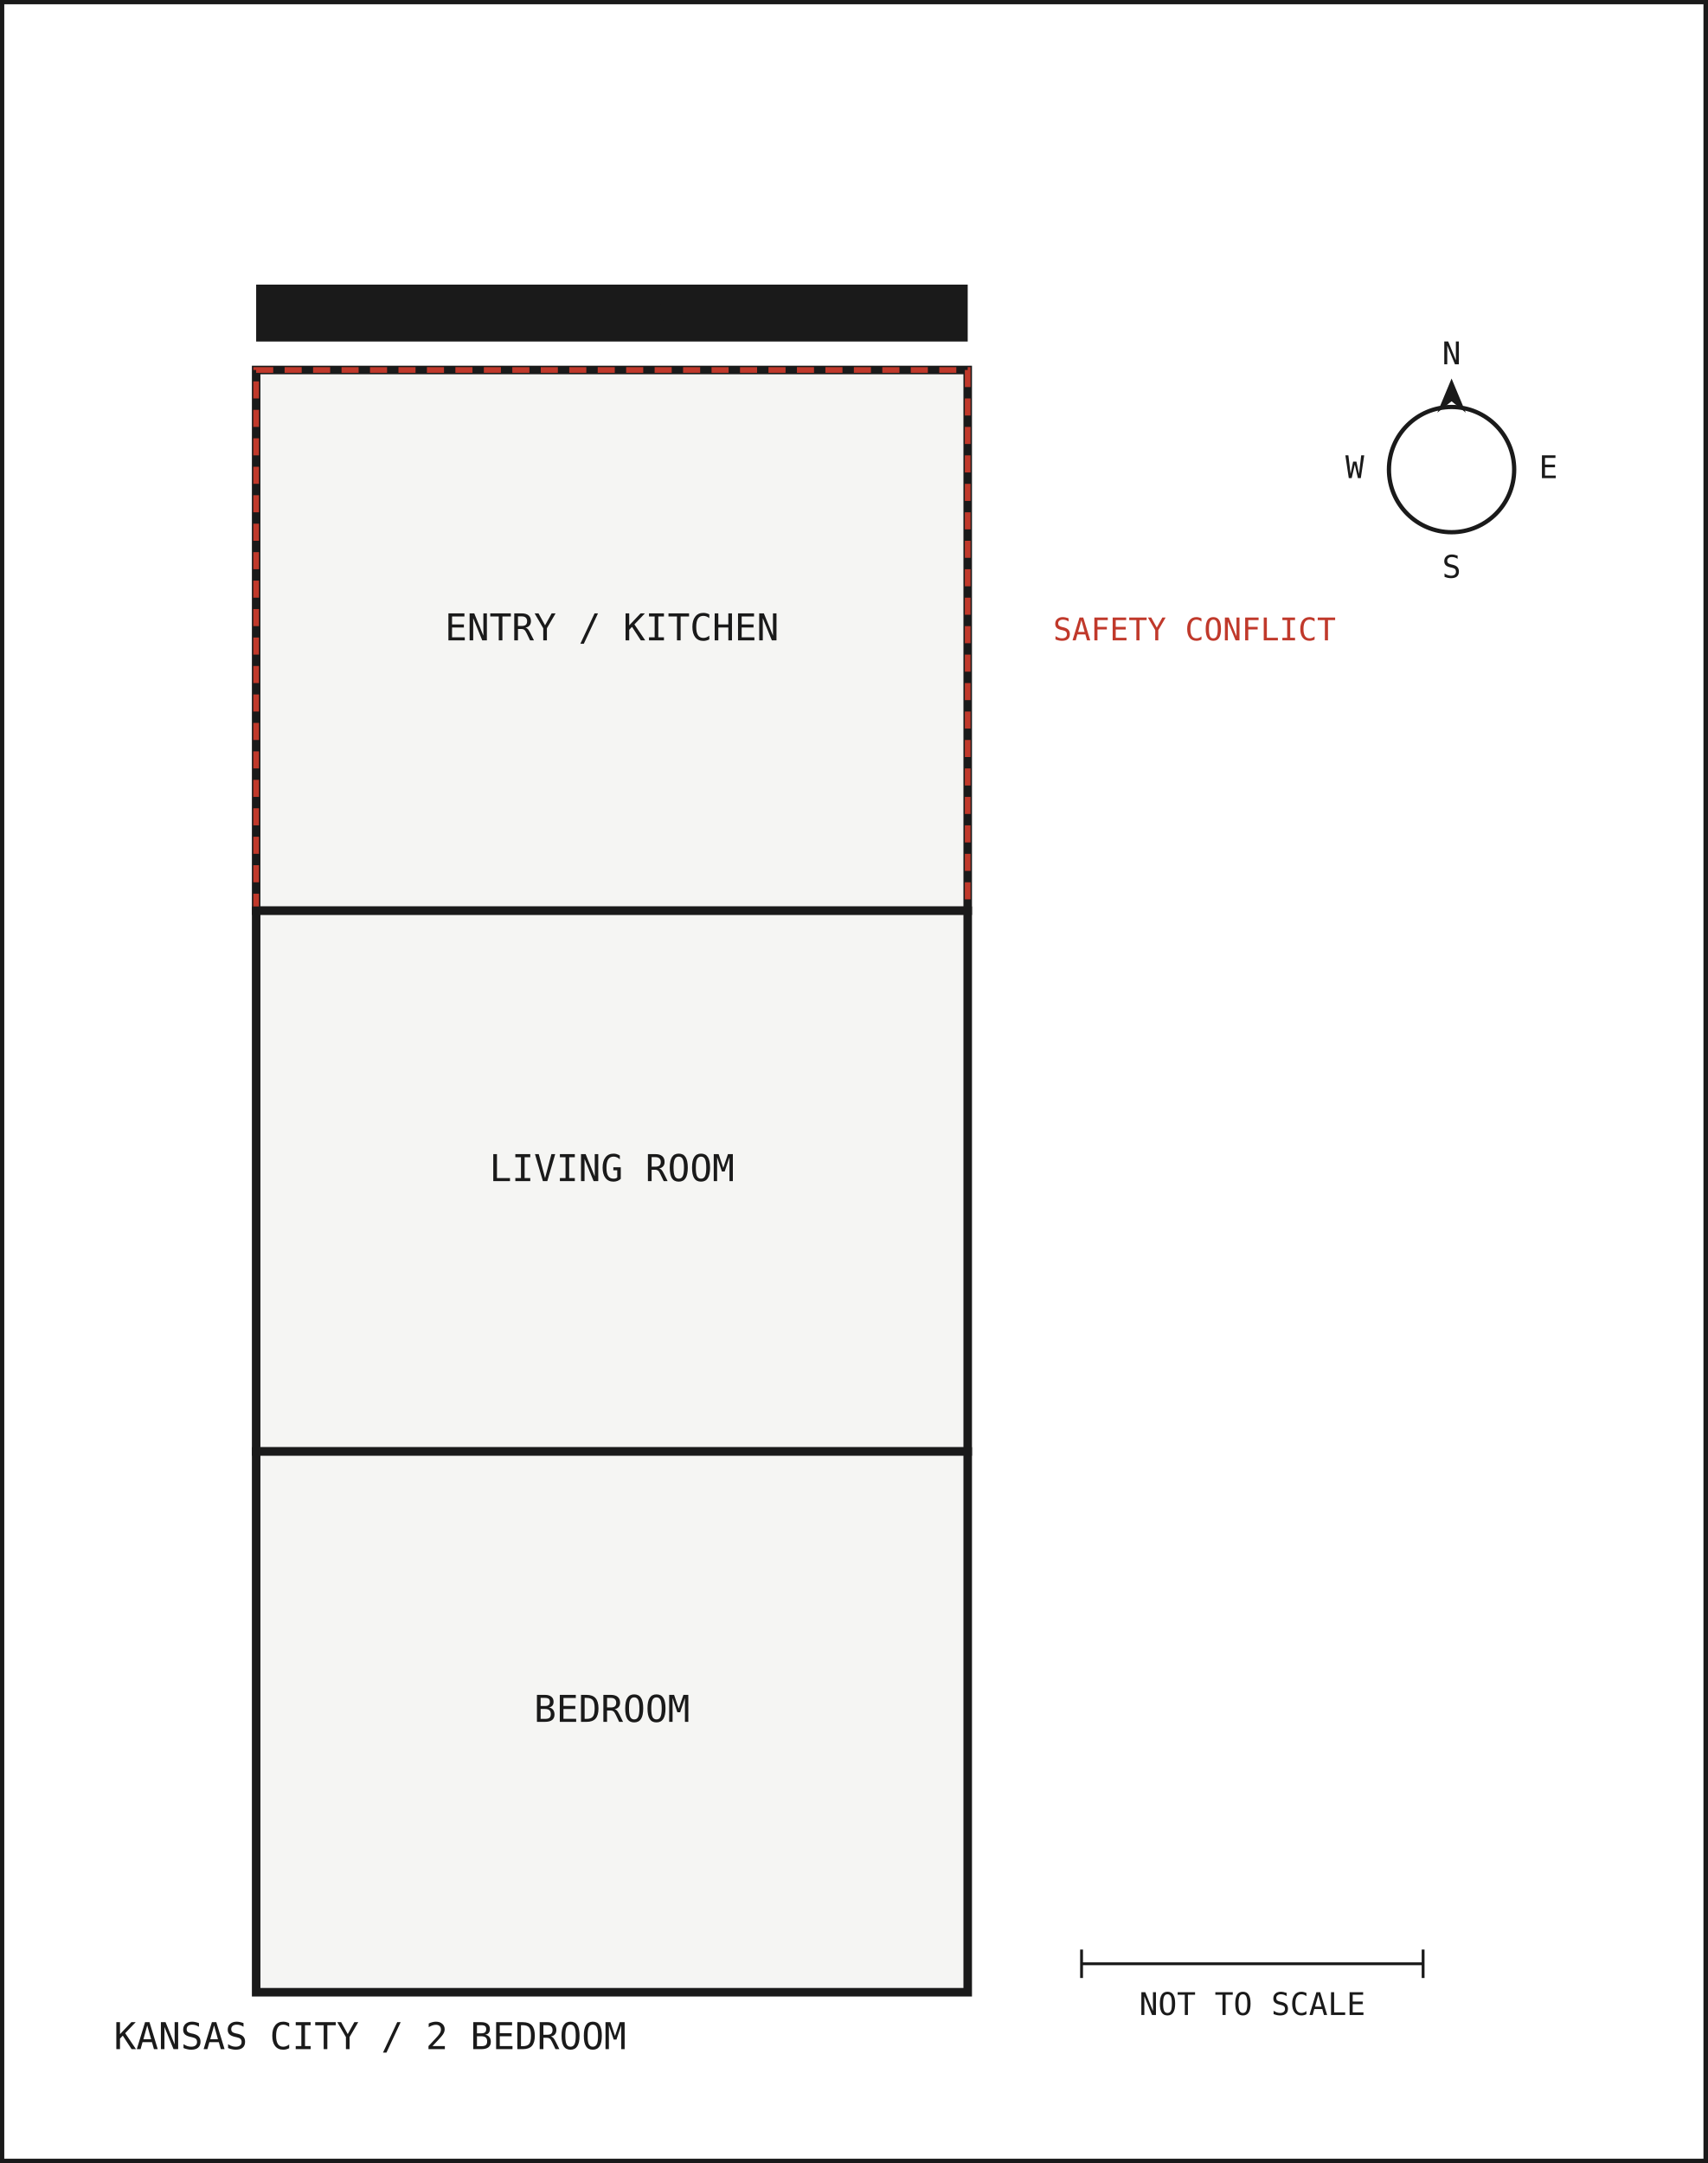
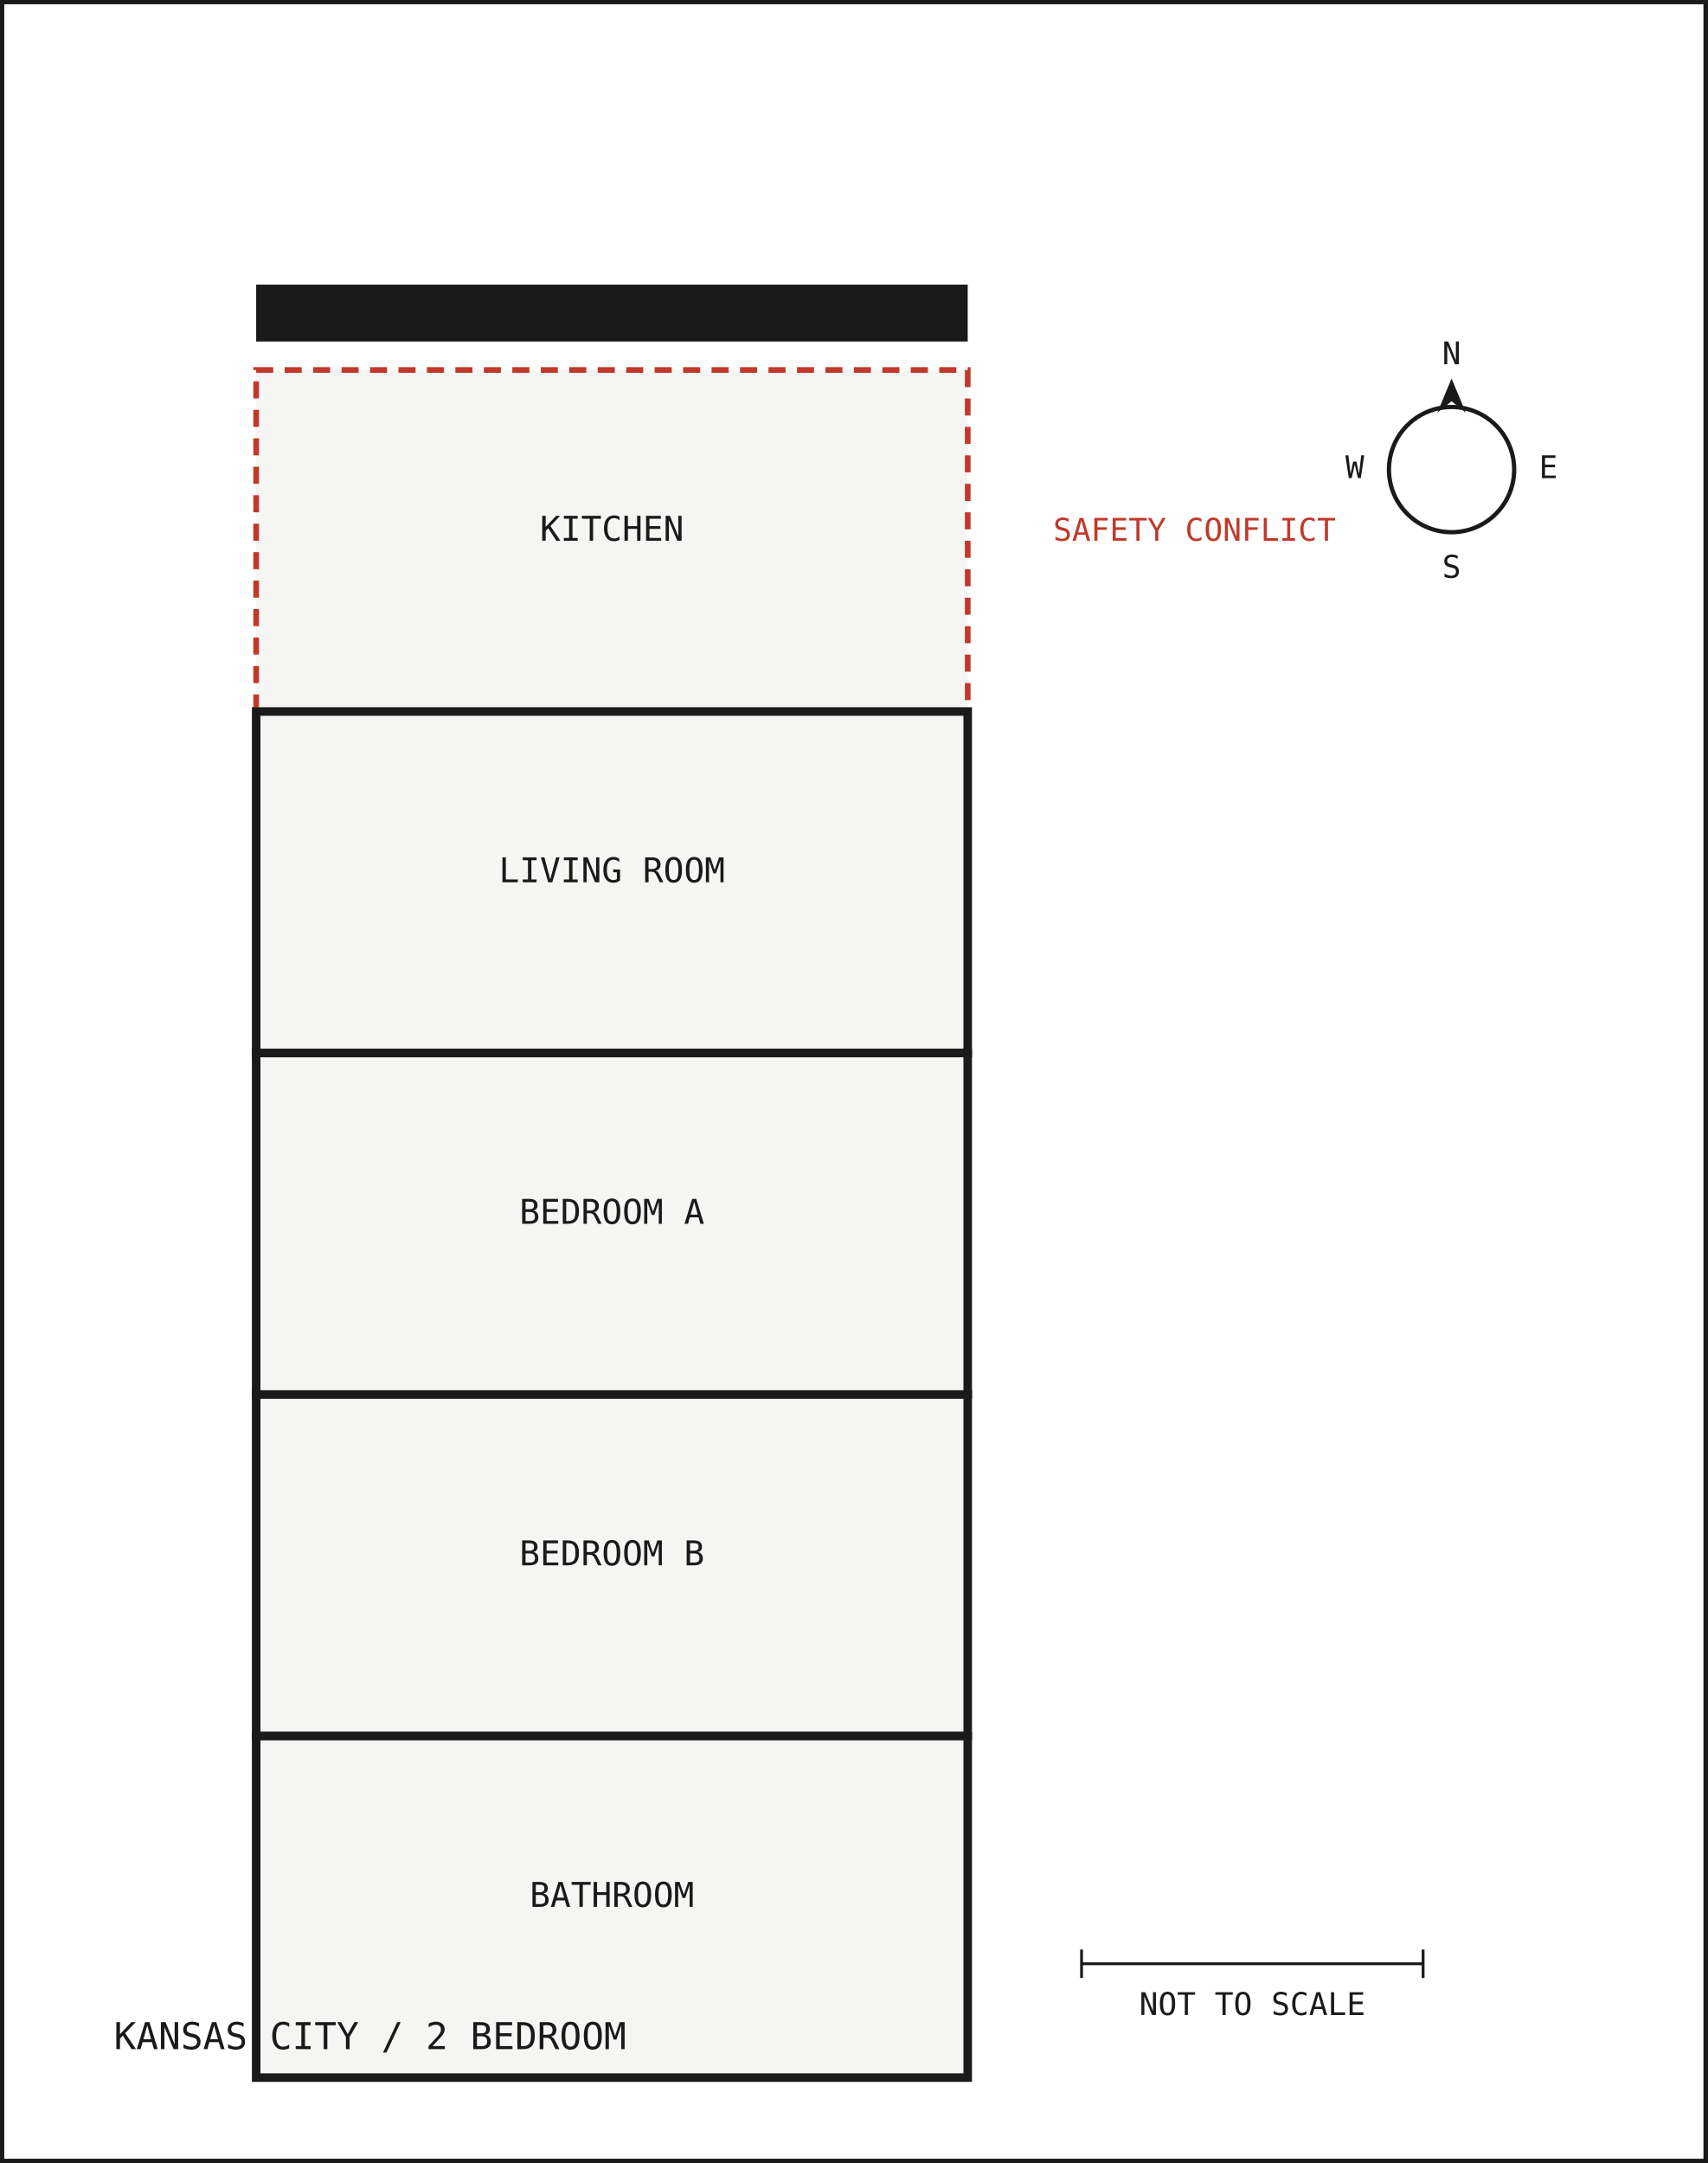
<svg xmlns="http://www.w3.org/2000/svg" viewBox="0 0 600 760">
  <style>
    .tiny { font-family: monospace; font-size: 11px; fill: #1A1A1A; }
-     .roomlabel { font-family: monospace; font-size: 13px; fill: #1A1A1A; }
+     .roomlabel { font-family: monospace; font-size: 12px; fill: #1A1A1A; }
    .small { font-family: monospace; font-size: 13px; fill: #1A1A1A; }
    .callout { font-family: monospace; font-size: 11px; fill: #C0392B; }
    .thin { stroke: #1A1A1A; stroke-width: 1; }
  </style>
  <rect x="0" y="0" width="600" height="760" fill="#FFFFFF" stroke="#1A1A1A" stroke-width="3" />
  <rect x="90" y="100" width="250" height="20" fill="#1A1A1A" />
  <text x="215" y="115" class="tiny" fill="#FFFFFF" text-anchor="middle">FRONT DOOR</text>
-   <rect x="90" y="130" width="250" height="190" fill="#F5F5F3" stroke="#1A1A1A" stroke-width="3" />
-   <text x="215" y="225" class="roomlabel" text-anchor="middle">ENTRY / KITCHEN</text>
-   <rect x="90" y="130" width="250" height="190" fill="none" stroke="#C0392B" stroke-width="2" stroke-dasharray="6,4" />
-   <text x="370" y="225" class="callout" text-anchor="start">SAFETY CONFLICT</text>
-   <rect x="90" y="320" width="250" height="190" fill="#F5F5F3" stroke="#1A1A1A" stroke-width="3" />
-   <text x="215" y="415" class="roomlabel" text-anchor="middle">LIVING ROOM</text>
-   <rect x="90" y="510" width="250" height="190" fill="#F5F5F3" stroke="#1A1A1A" stroke-width="3" />
-   <text x="215" y="605" class="roomlabel" text-anchor="middle">BEDROOM</text>
+   <rect x="90" y="130" width="250" height="120" fill="#F5F5F3" stroke="#C0392B" stroke-width="2" stroke-dasharray="6,4" />
+   <text x="215" y="190" class="roomlabel" text-anchor="middle">KITCHEN</text>
+   <text x="370" y="190" class="callout">SAFETY CONFLICT</text>
+   <rect x="90" y="250" width="250" height="120" fill="#F5F5F3" stroke="#1A1A1A" stroke-width="3" />
+   <text x="215" y="310" class="roomlabel" text-anchor="middle">LIVING ROOM</text>
+   <rect x="90" y="370" width="250" height="120" fill="#F5F5F3" stroke="#1A1A1A" stroke-width="3" />
+   <text x="215" y="430" class="roomlabel" text-anchor="middle">BEDROOM A</text>
+   <rect x="90" y="490" width="250" height="120" fill="#F5F5F3" stroke="#1A1A1A" stroke-width="3" />
+   <text x="215" y="550" class="roomlabel" text-anchor="middle">BEDROOM B</text>
+   <rect x="90" y="610" width="250" height="120" fill="#F5F5F3" stroke="#1A1A1A" stroke-width="3" />
+   <text x="215" y="670" class="roomlabel" text-anchor="middle">BATHROOM</text>
  <g transform="translate(510,165)">
    <path d="M0 -32 L5 -20 L0 -24 L-5 -20 Z" fill="#1A1A1A" />
    <text x="0" y="-37" class="tiny" text-anchor="middle">N</text>
    <text x="34" y="3" class="tiny" text-anchor="middle">E</text>
    <text x="0" y="38" class="tiny" text-anchor="middle">S</text>
    <text x="-34" y="3" class="tiny" text-anchor="middle">W</text>
    <circle r="22" fill="none" stroke="#1A1A1A" stroke-width="1.5" />
  </g>
  <g transform="translate(380,690)">
    <line x1="0" y1="0" x2="120" y2="0" class="thin" />
    <line x1="0" y1="-5" x2="0" y2="5" class="thin" />
    <line x1="120" y1="-5" x2="120" y2="5" class="thin" />
    <text x="60" y="18" class="tiny" text-anchor="middle">NOT TO SCALE</text>
  </g>
  <text x="40" y="720" class="small">KANSAS CITY / 2 BEDROOM</text>
</svg>
